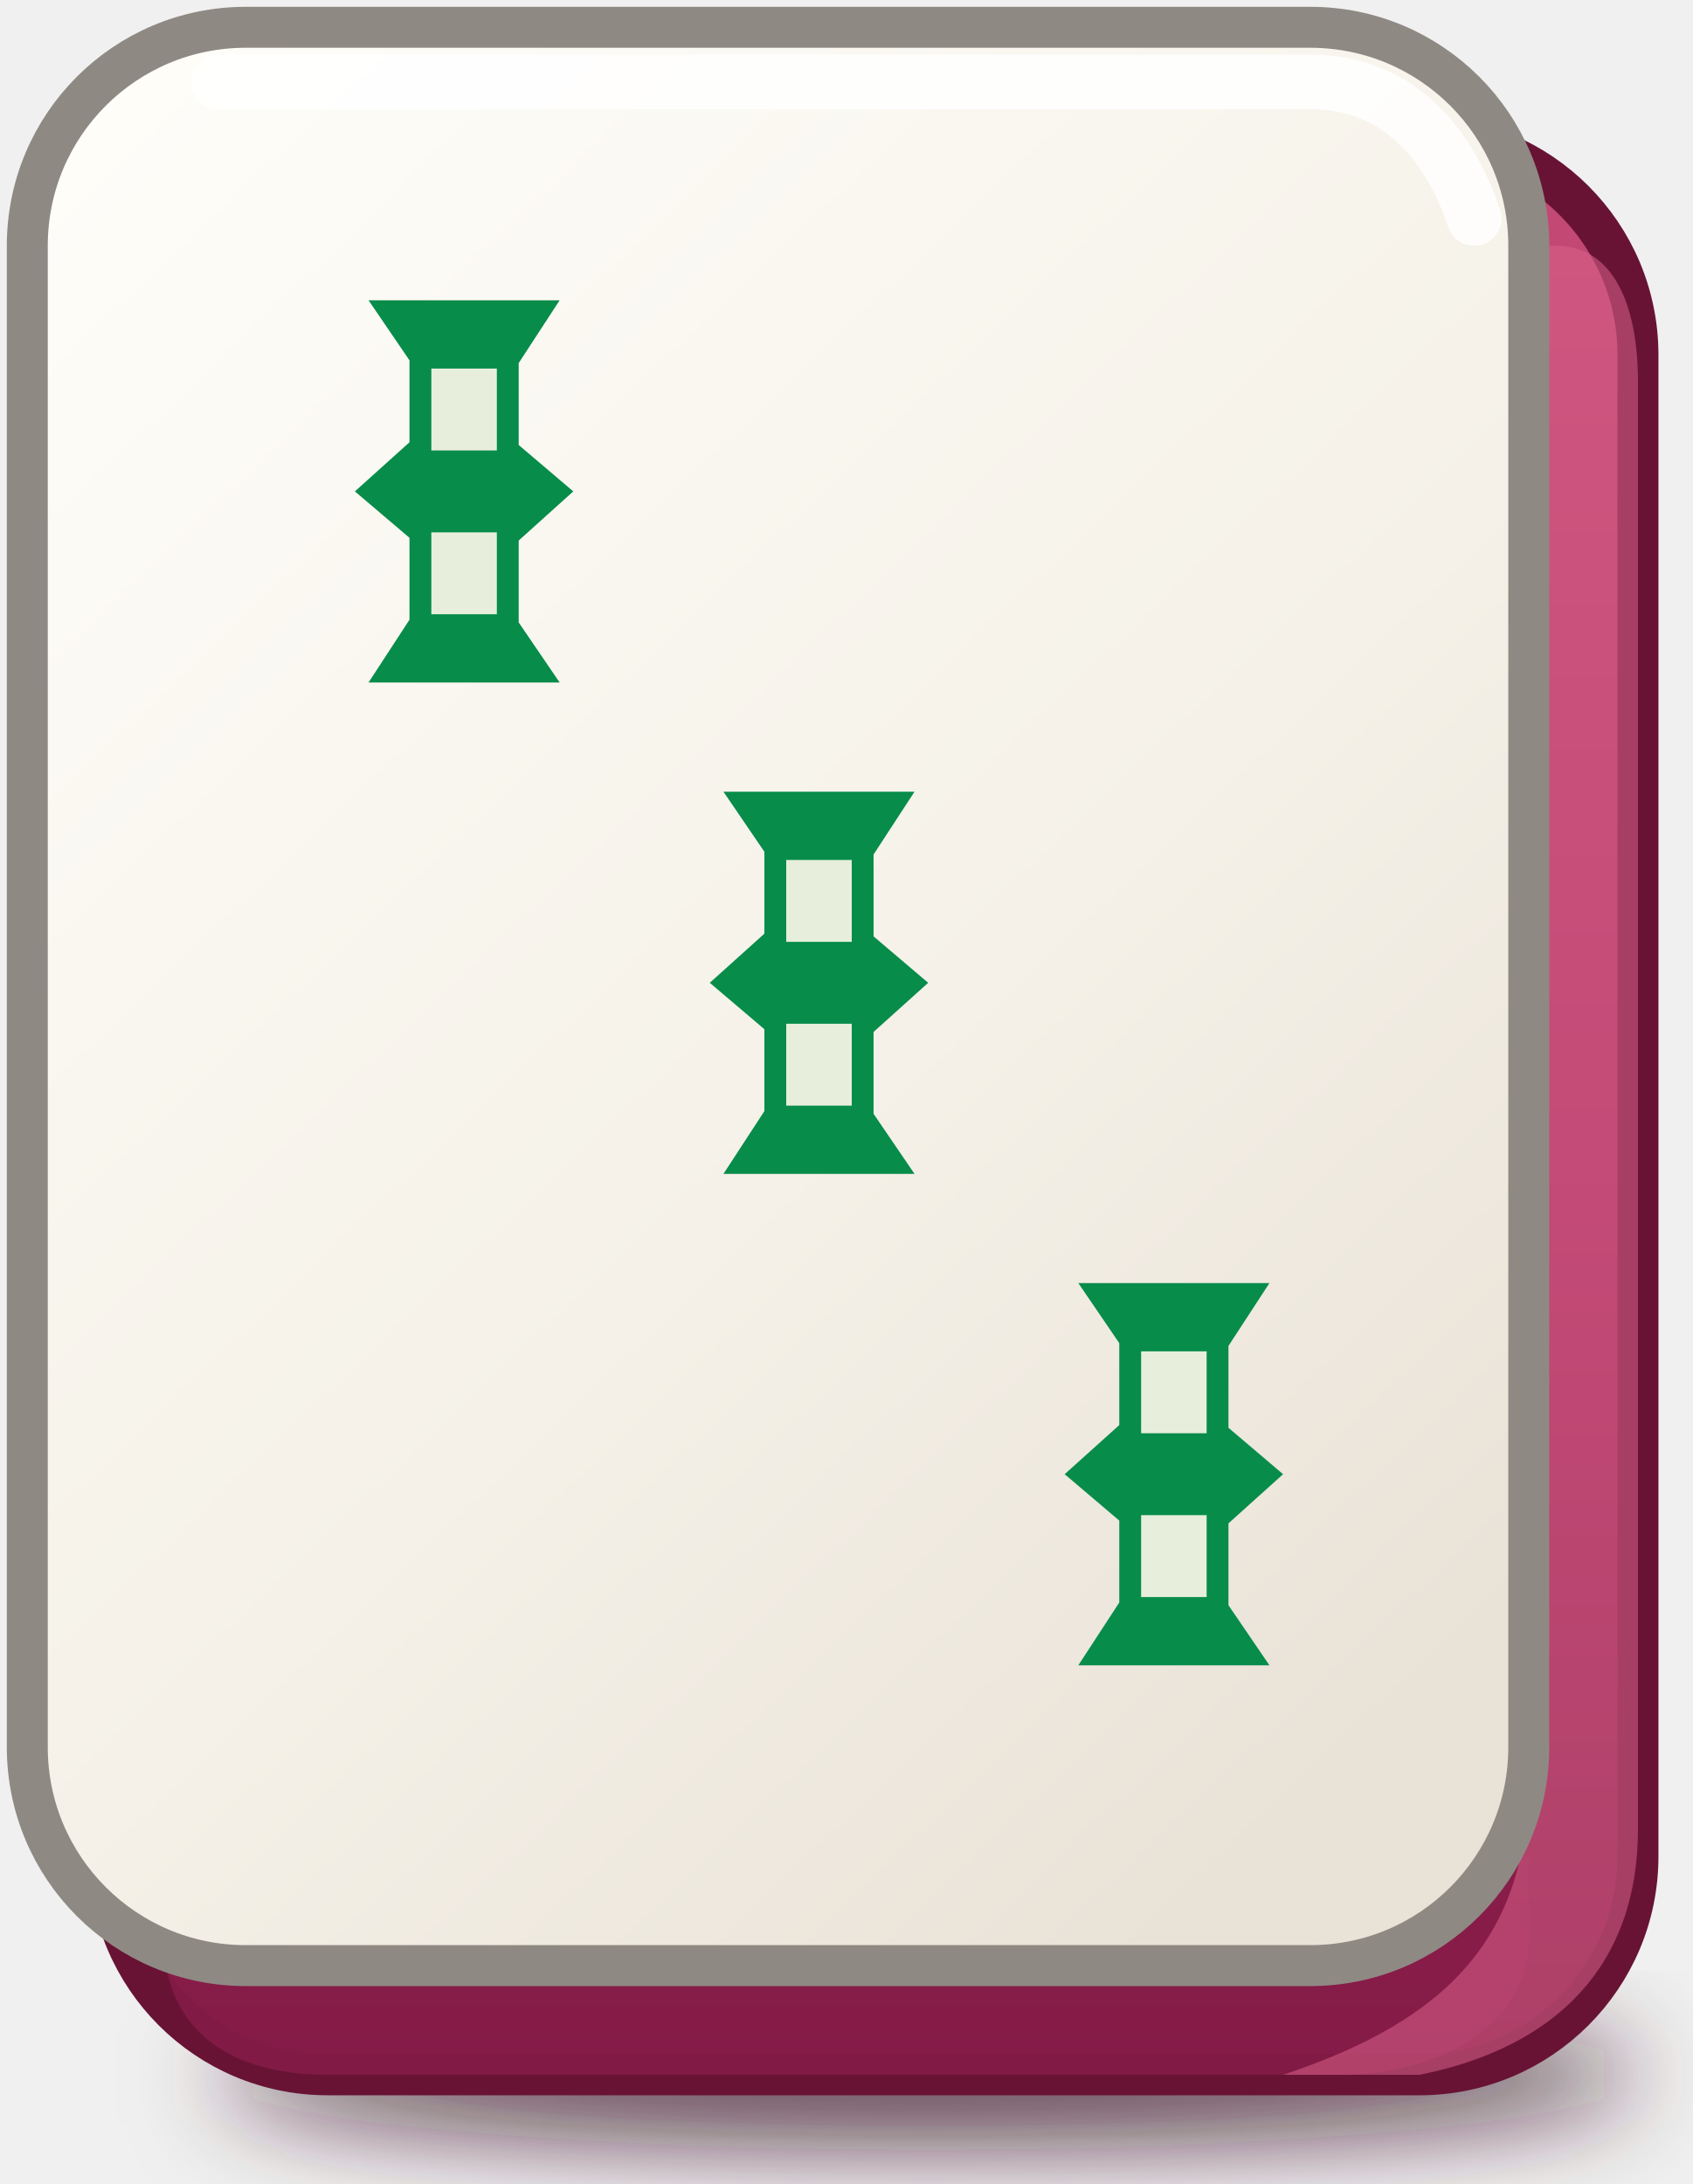
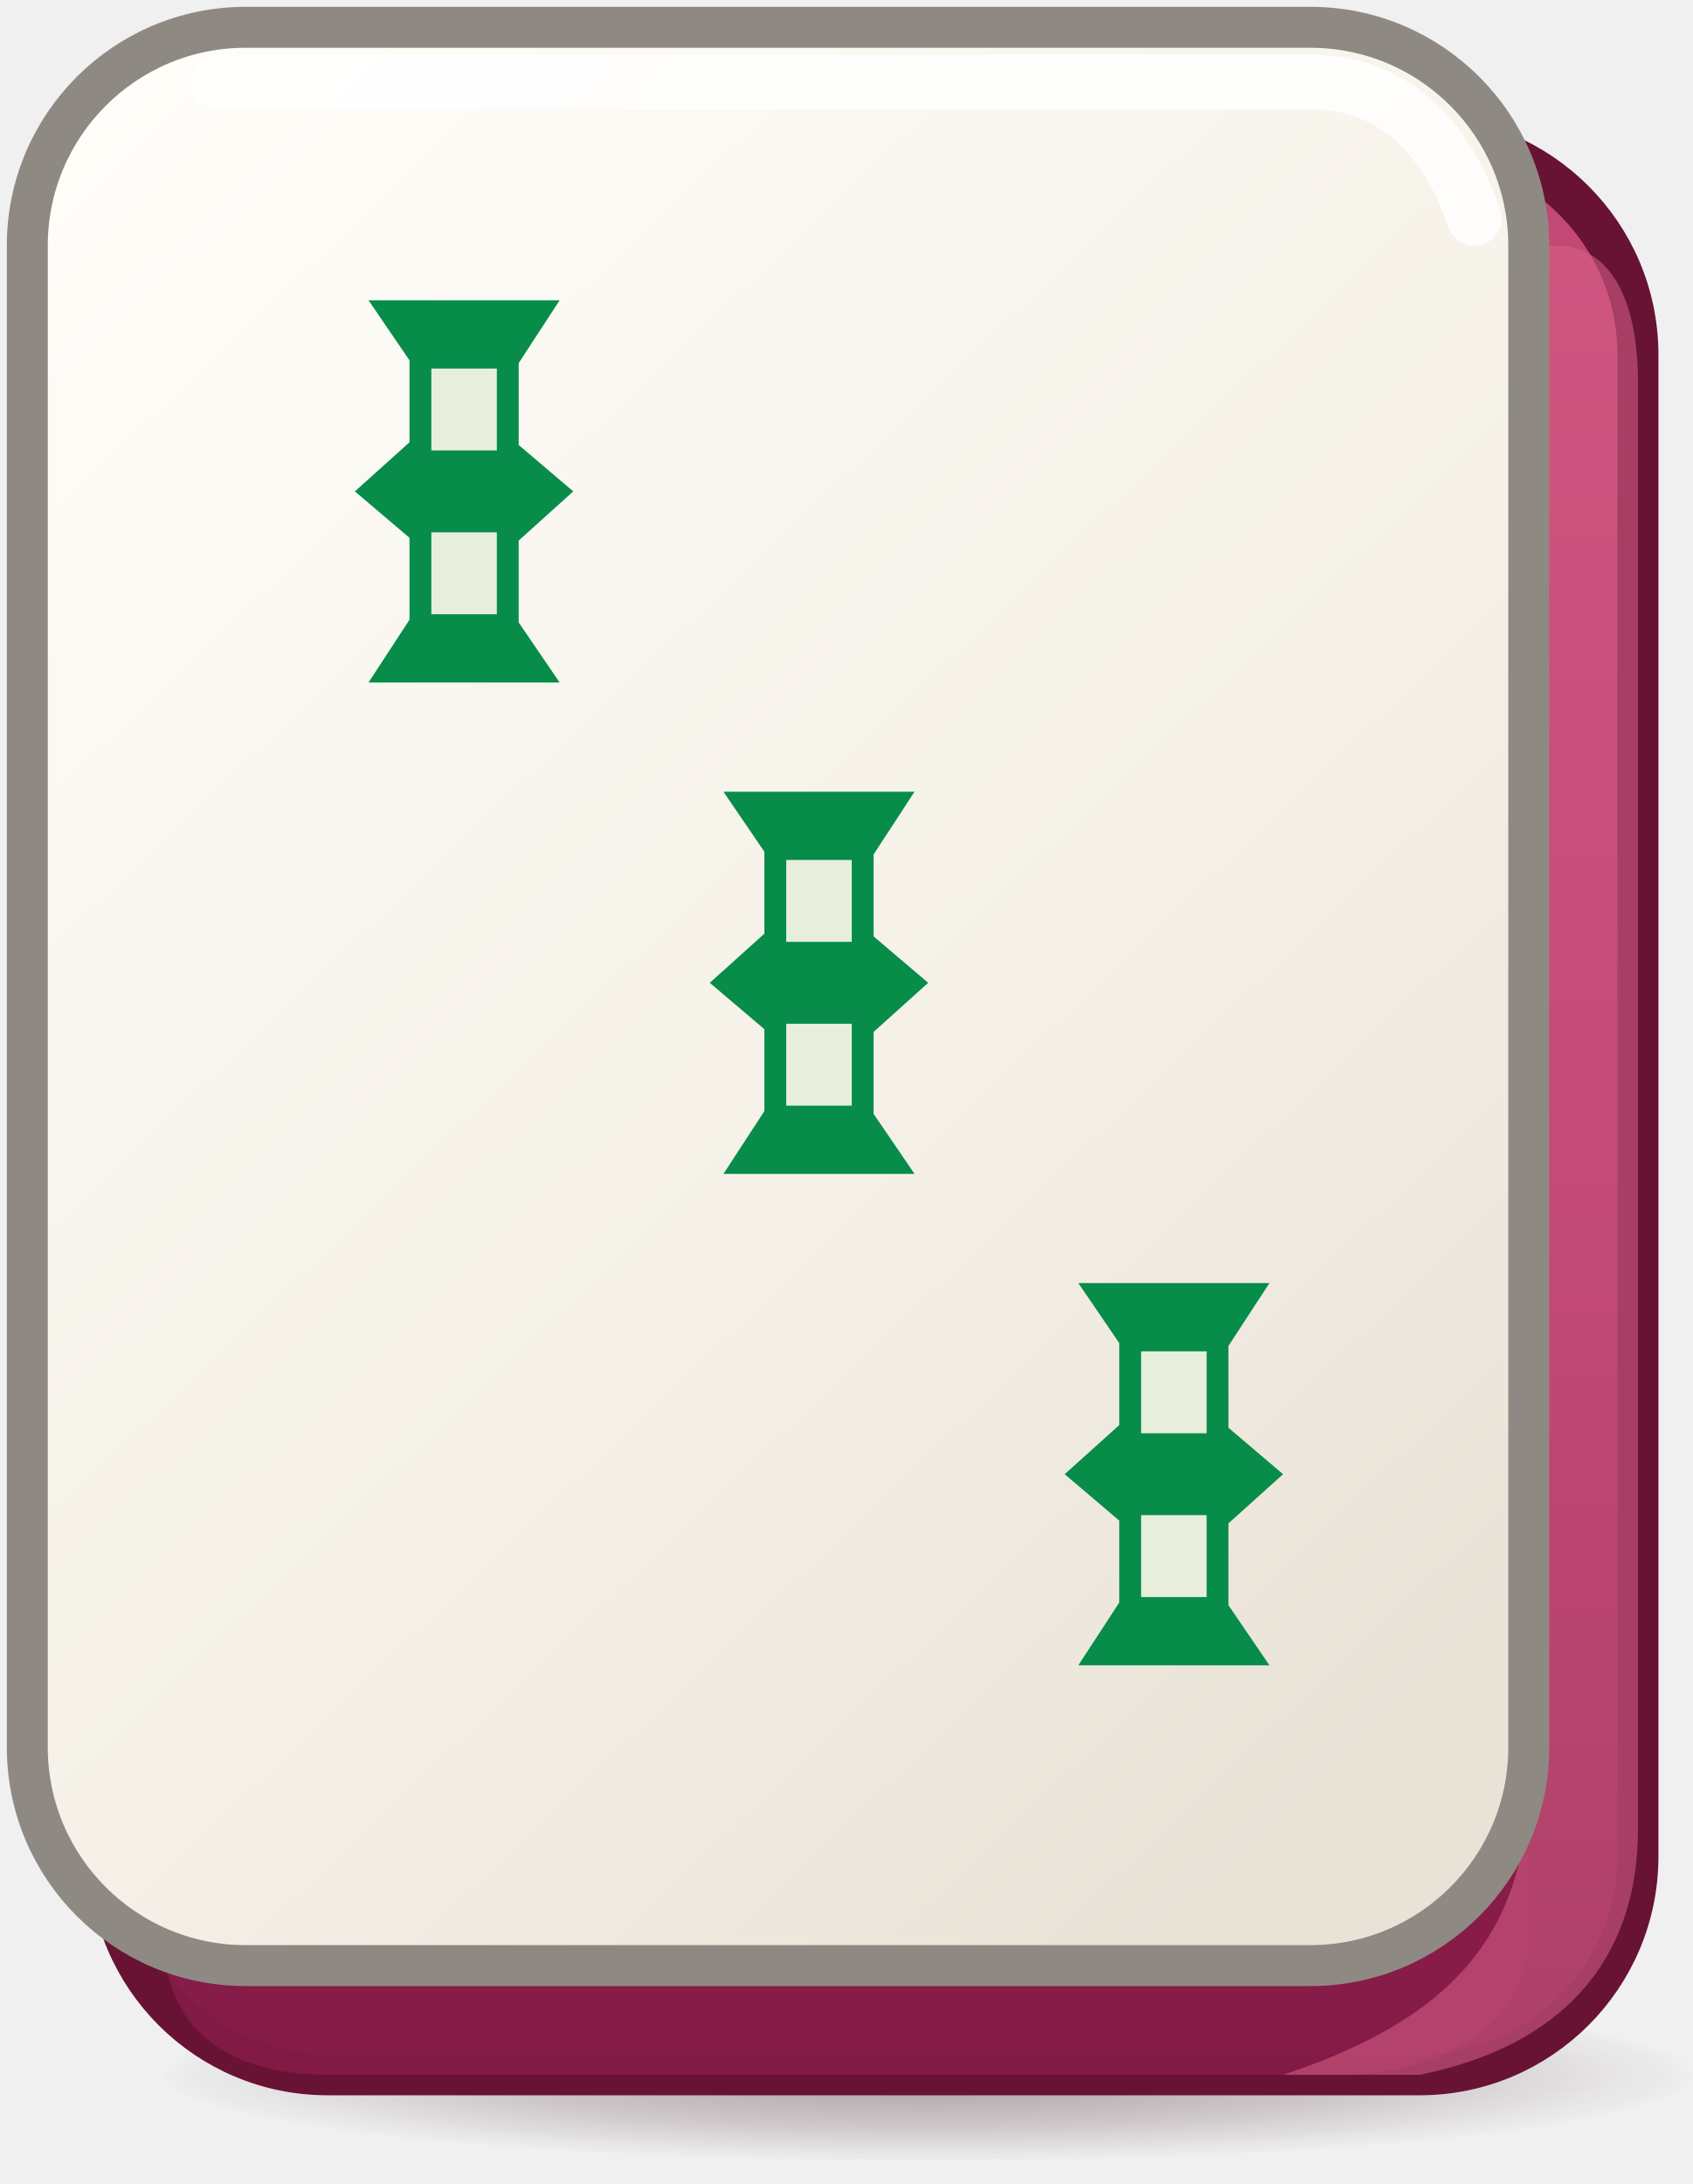
<svg xmlns="http://www.w3.org/2000/svg" width="62" height="80" viewBox="0 0 62 80">
  <defs>
    <linearGradient id="ivory" x1="0" y1="0" x2=".75" y2="1">
      <stop stop-color="#fffefa" />
      <stop offset=".62" stop-color="#f5f1e8" />
      <stop offset="1" stop-color="#e9e2d7" />
    </linearGradient>
    <linearGradient id="pink-side" x1="0" y1="0" x2="0" y2="1">
      <stop stop-color="#c54b76" />
      <stop offset=".55" stop-color="#a92e60" />
      <stop offset="1" stop-color="#77163f" />
    </linearGradient>
-     <filter id="shadow" x="-30%" y="-20%" width="170%" height="160%">
-       <feGaussianBlur stdDeviation="1.8" />
-     </filter>
+     <radialGradient id="shadow">
+       <stop offset="0" stop-color="#361123" stop-opacity=".38" />
+       <stop offset=".6" stop-color="#361123" stop-opacity=".18" />
+       <stop offset="1" stop-color="#361123" stop-opacity="0" />
+     </radialGradient>
  </defs>
-   <ellipse cx="34" cy="76" rx="26" ry="2.7" fill="#361123" opacity=".72" filter="url(#shadow)" />
+   <ellipse cx="34" cy="76" rx="28" ry="3.2" fill="url(#shadow)" />
  <rect x="4" y="5" width="56" height="71" rx="8" fill="url(#pink-side)" stroke="#681334" stroke-width="1.5" />
  <path d="M6 68h50v3c0 3-3 5-7 5H12c-4 0-6-2-6-5Z" fill="#8b1d4b" opacity=".72" />
  <path d="M56 9h1c2 0 3 2 3 5v53c0 5-3 8-8 9h-5c6-2 9-5 9-11Z" fill="#d86088" opacity=".56" />
  <rect x="1" y="1" width="55" height="71" rx="8" fill="url(#ivory)" stroke="#8f8983" stroke-width="1.5" />
  <path d="M8 3h40c3 0 5 2 6 5" fill="none" stroke="#fff" stroke-width="2" stroke-linecap="round" opacity=".85" />
  <g transform="translate(17 18)" fill="#078c4a">
    <path d="M-3.5-7h7L2-4.7v3L4 0 2 1.8v3L3.5 7h-7L-2 4.7v-3L-4 0l2-1.8v-3Z" />
    <path d="M-1.2-4.5h2.4v3h-2.4zm0 6h2.4v3h-2.4z" fill="#fff9ec" opacity=".9" />
  </g>
  <g transform="translate(30 36)" fill="#078c4a">
    <path d="M-3.5-7h7L2-4.7v3L4 0 2 1.8v3L3.5 7h-7L-2 4.7v-3L-4 0l2-1.8v-3Z" />
    <path d="M-1.2-4.5h2.4v3h-2.4zm0 6h2.4v3h-2.4z" fill="#fff9ec" opacity=".9" />
  </g>
  <g transform="translate(43 54)" fill="#078c4a">
    <path d="M-3.5-7h7L2-4.7v3L4 0 2 1.8v3L3.5 7h-7L-2 4.7v-3L-4 0l2-1.8v-3Z" />
    <path d="M-1.2-4.5h2.4v3h-2.4zm0 6h2.4v3h-2.4z" fill="#fff9ec" opacity=".9" />
  </g>
</svg>
